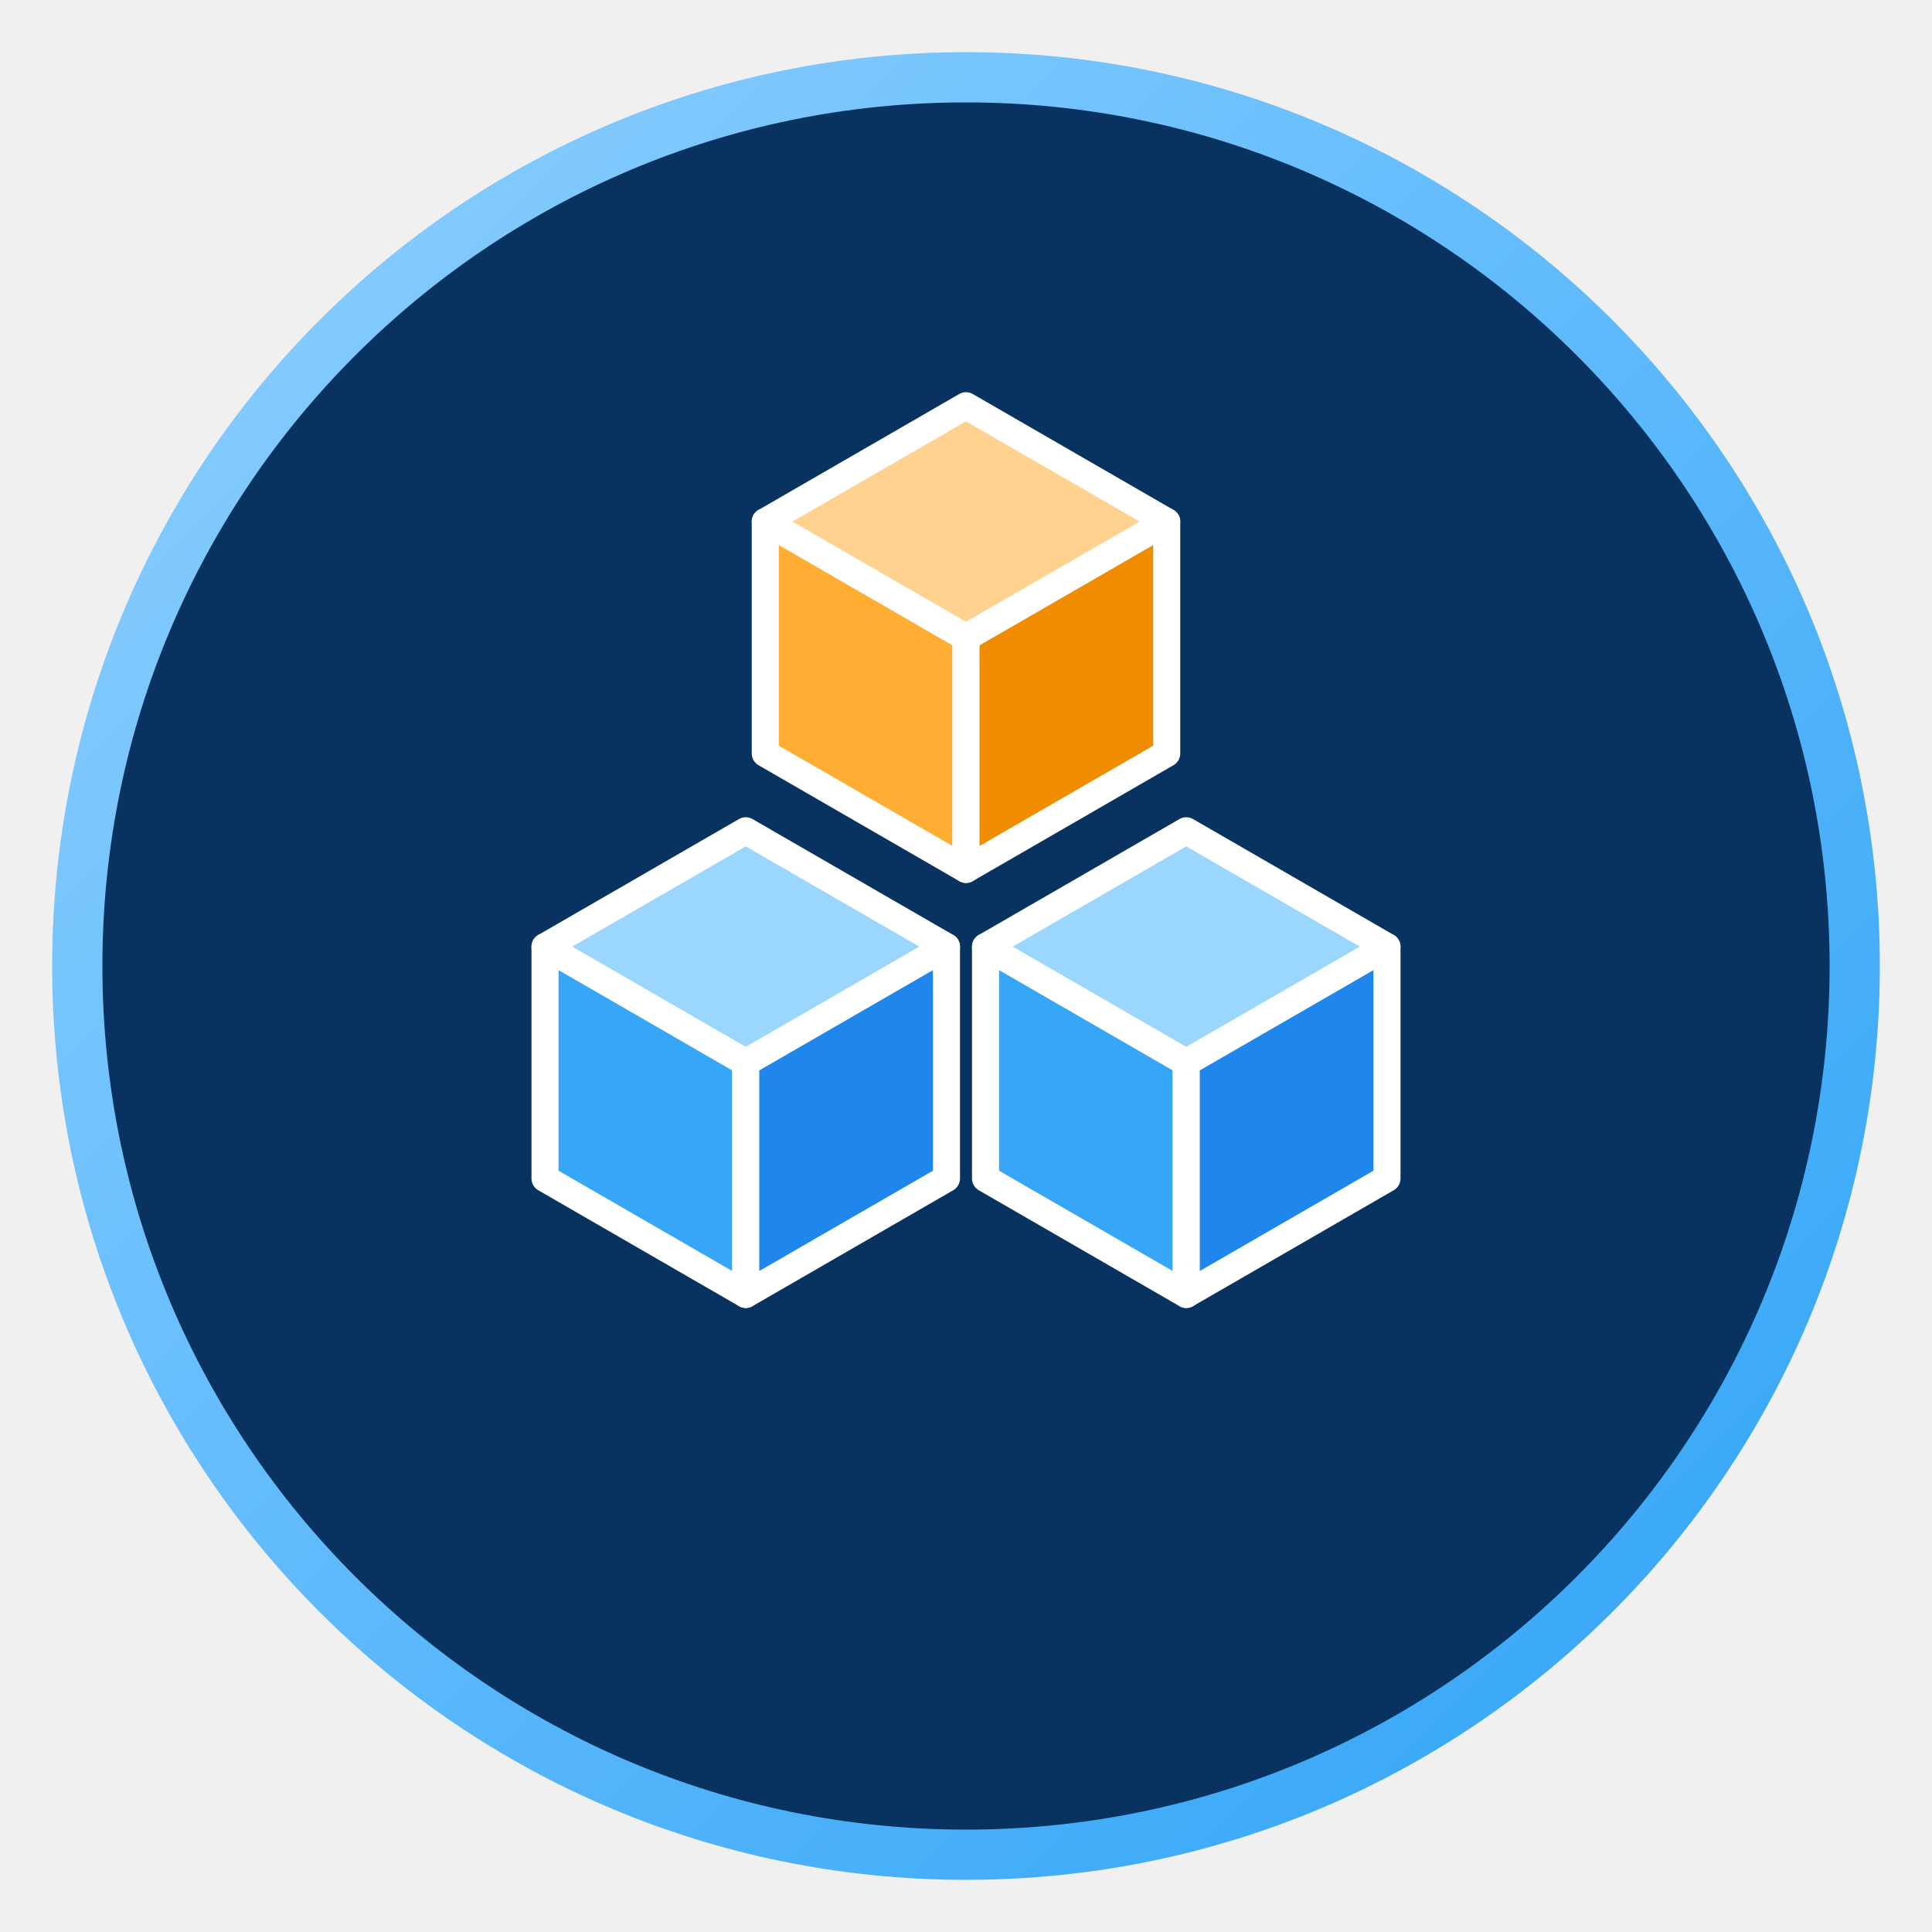
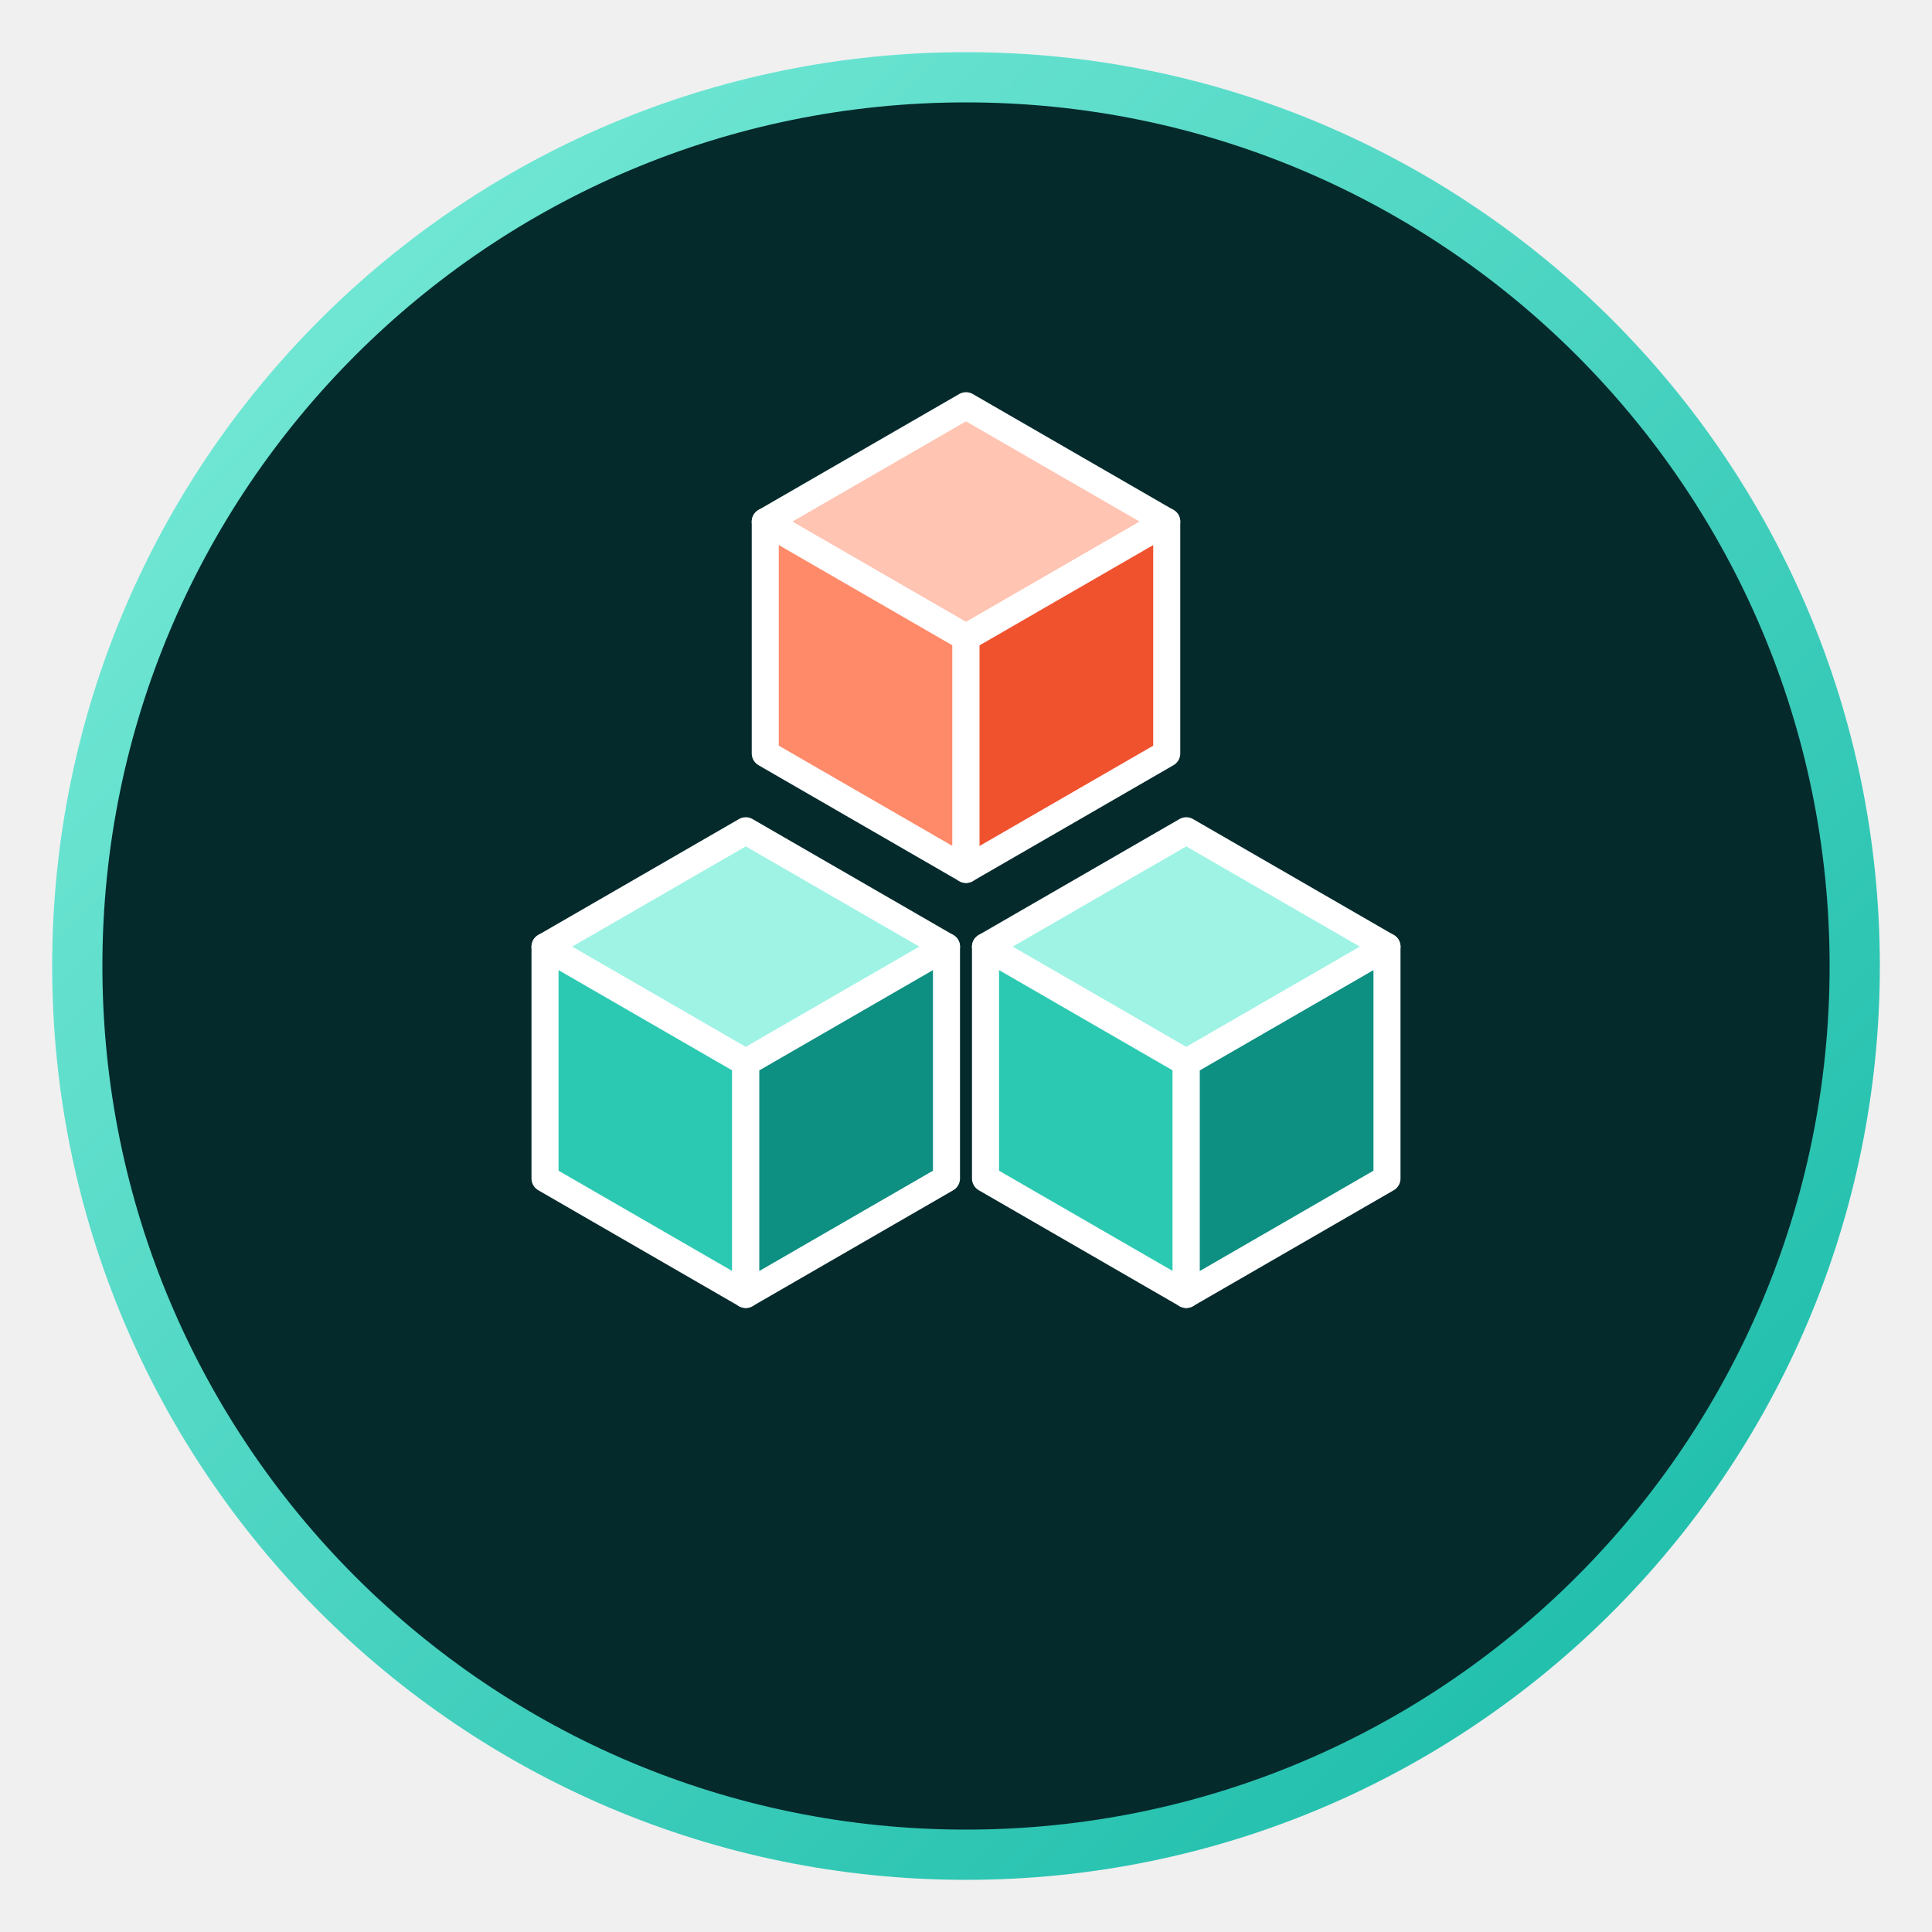
<svg xmlns="http://www.w3.org/2000/svg" viewBox="0 0 100 100">
  <defs>
    <linearGradient id="r" x1="0" y1="0" x2="1" y2="1">
-       <stop offset="0" stop-color="#8FD0FF" />
-       <stop offset="1" stop-color="#2EA3F7" />
+       <stop offset="0" stop-color="#7EEEDB" />
+       <stop offset="1" stop-color="#14B8A6" />
    </linearGradient>
  </defs>
-   <circle cx="50" cy="50" r="46" fill="#08325F" stroke="url(#r)" stroke-width="2.6" />
-   <polygon points="50.00,21.00 60.39,27.00 50.00,33.00 39.61,27.00" fill="#FFD28F" stroke="#FFFFFF" stroke-width="1.4" stroke-linejoin="round" />
-   <polygon points="39.61,27.00 50.00,33.00 50.00,45.00 39.61,39.00" fill="#FFAD33" stroke="#FFFFFF" stroke-width="1.4" stroke-linejoin="round" />
-   <polygon points="50.00,33.00 60.39,27.00 60.39,39.00 50.00,45.00" fill="#F08C00" stroke="#FFFFFF" stroke-width="1.4" stroke-linejoin="round" />
-   <polygon points="38.60,43.00 48.99,49.00 38.60,55.00 28.21,49.00" fill="#9BD6FF" stroke="#FFFFFF" stroke-width="1.4" stroke-linejoin="round" />
-   <polygon points="28.21,49.00 38.60,55.00 38.60,67.00 28.21,61.00" fill="#38A6F7" stroke="#FFFFFF" stroke-width="1.4" stroke-linejoin="round" />
-   <polygon points="38.60,55.00 48.99,49.00 48.99,61.00 38.60,67.00" fill="#1F86EC" stroke="#FFFFFF" stroke-width="1.4" stroke-linejoin="round" />
-   <polygon points="61.40,43.00 71.79,49.00 61.40,55.00 51.01,49.00" fill="#9BD6FF" stroke="#FFFFFF" stroke-width="1.4" stroke-linejoin="round" />
-   <polygon points="51.01,49.00 61.40,55.00 61.40,67.00 51.01,61.00" fill="#38A6F7" stroke="#FFFFFF" stroke-width="1.4" stroke-linejoin="round" />
-   <polygon points="61.40,55.00 71.79,49.00 71.79,61.00 61.40,67.00" fill="#1F86EC" stroke="#FFFFFF" stroke-width="1.4" stroke-linejoin="round" />
+   <circle cx="50" cy="50" r="46" fill="#052A2C" stroke="url(#r)" stroke-width="2.6" />
+   <polygon points="50.00,21.00 60.39,27.00 50.00,33.00 39.61,27.00" fill="#FFC4B2" stroke="#FFFFFF" stroke-width="1.4" stroke-linejoin="round" />
+   <polygon points="39.61,27.00 50.00,33.00 50.00,45.00 39.61,39.00" fill="#FF8A6A" stroke="#FFFFFF" stroke-width="1.4" stroke-linejoin="round" />
+   <polygon points="50.00,33.00 60.39,27.00 60.39,39.00 50.00,45.00" fill="#F0522E" stroke="#FFFFFF" stroke-width="1.4" stroke-linejoin="round" />
+   <polygon points="38.60,43.00 48.99,49.00 38.60,55.00 28.21,49.00" fill="#9FF3E4" stroke="#FFFFFF" stroke-width="1.4" stroke-linejoin="round" />
+   <polygon points="28.21,49.00 38.60,55.00 38.60,67.00 28.21,61.00" fill="#2CC9B2" stroke="#FFFFFF" stroke-width="1.4" stroke-linejoin="round" />
+   <polygon points="38.60,55.00 48.99,49.00 48.99,61.00 38.60,67.00" fill="#0D8F82" stroke="#FFFFFF" stroke-width="1.4" stroke-linejoin="round" />
+   <polygon points="61.40,43.00 71.79,49.00 61.40,55.00 51.01,49.00" fill="#9FF3E4" stroke="#FFFFFF" stroke-width="1.4" stroke-linejoin="round" />
+   <polygon points="51.01,49.00 61.40,55.00 61.40,67.00 51.01,61.00" fill="#2CC9B2" stroke="#FFFFFF" stroke-width="1.4" stroke-linejoin="round" />
+   <polygon points="61.40,55.00 71.79,49.00 71.79,61.00 61.40,67.00" fill="#0D8F82" stroke="#FFFFFF" stroke-width="1.4" stroke-linejoin="round" />
</svg>
